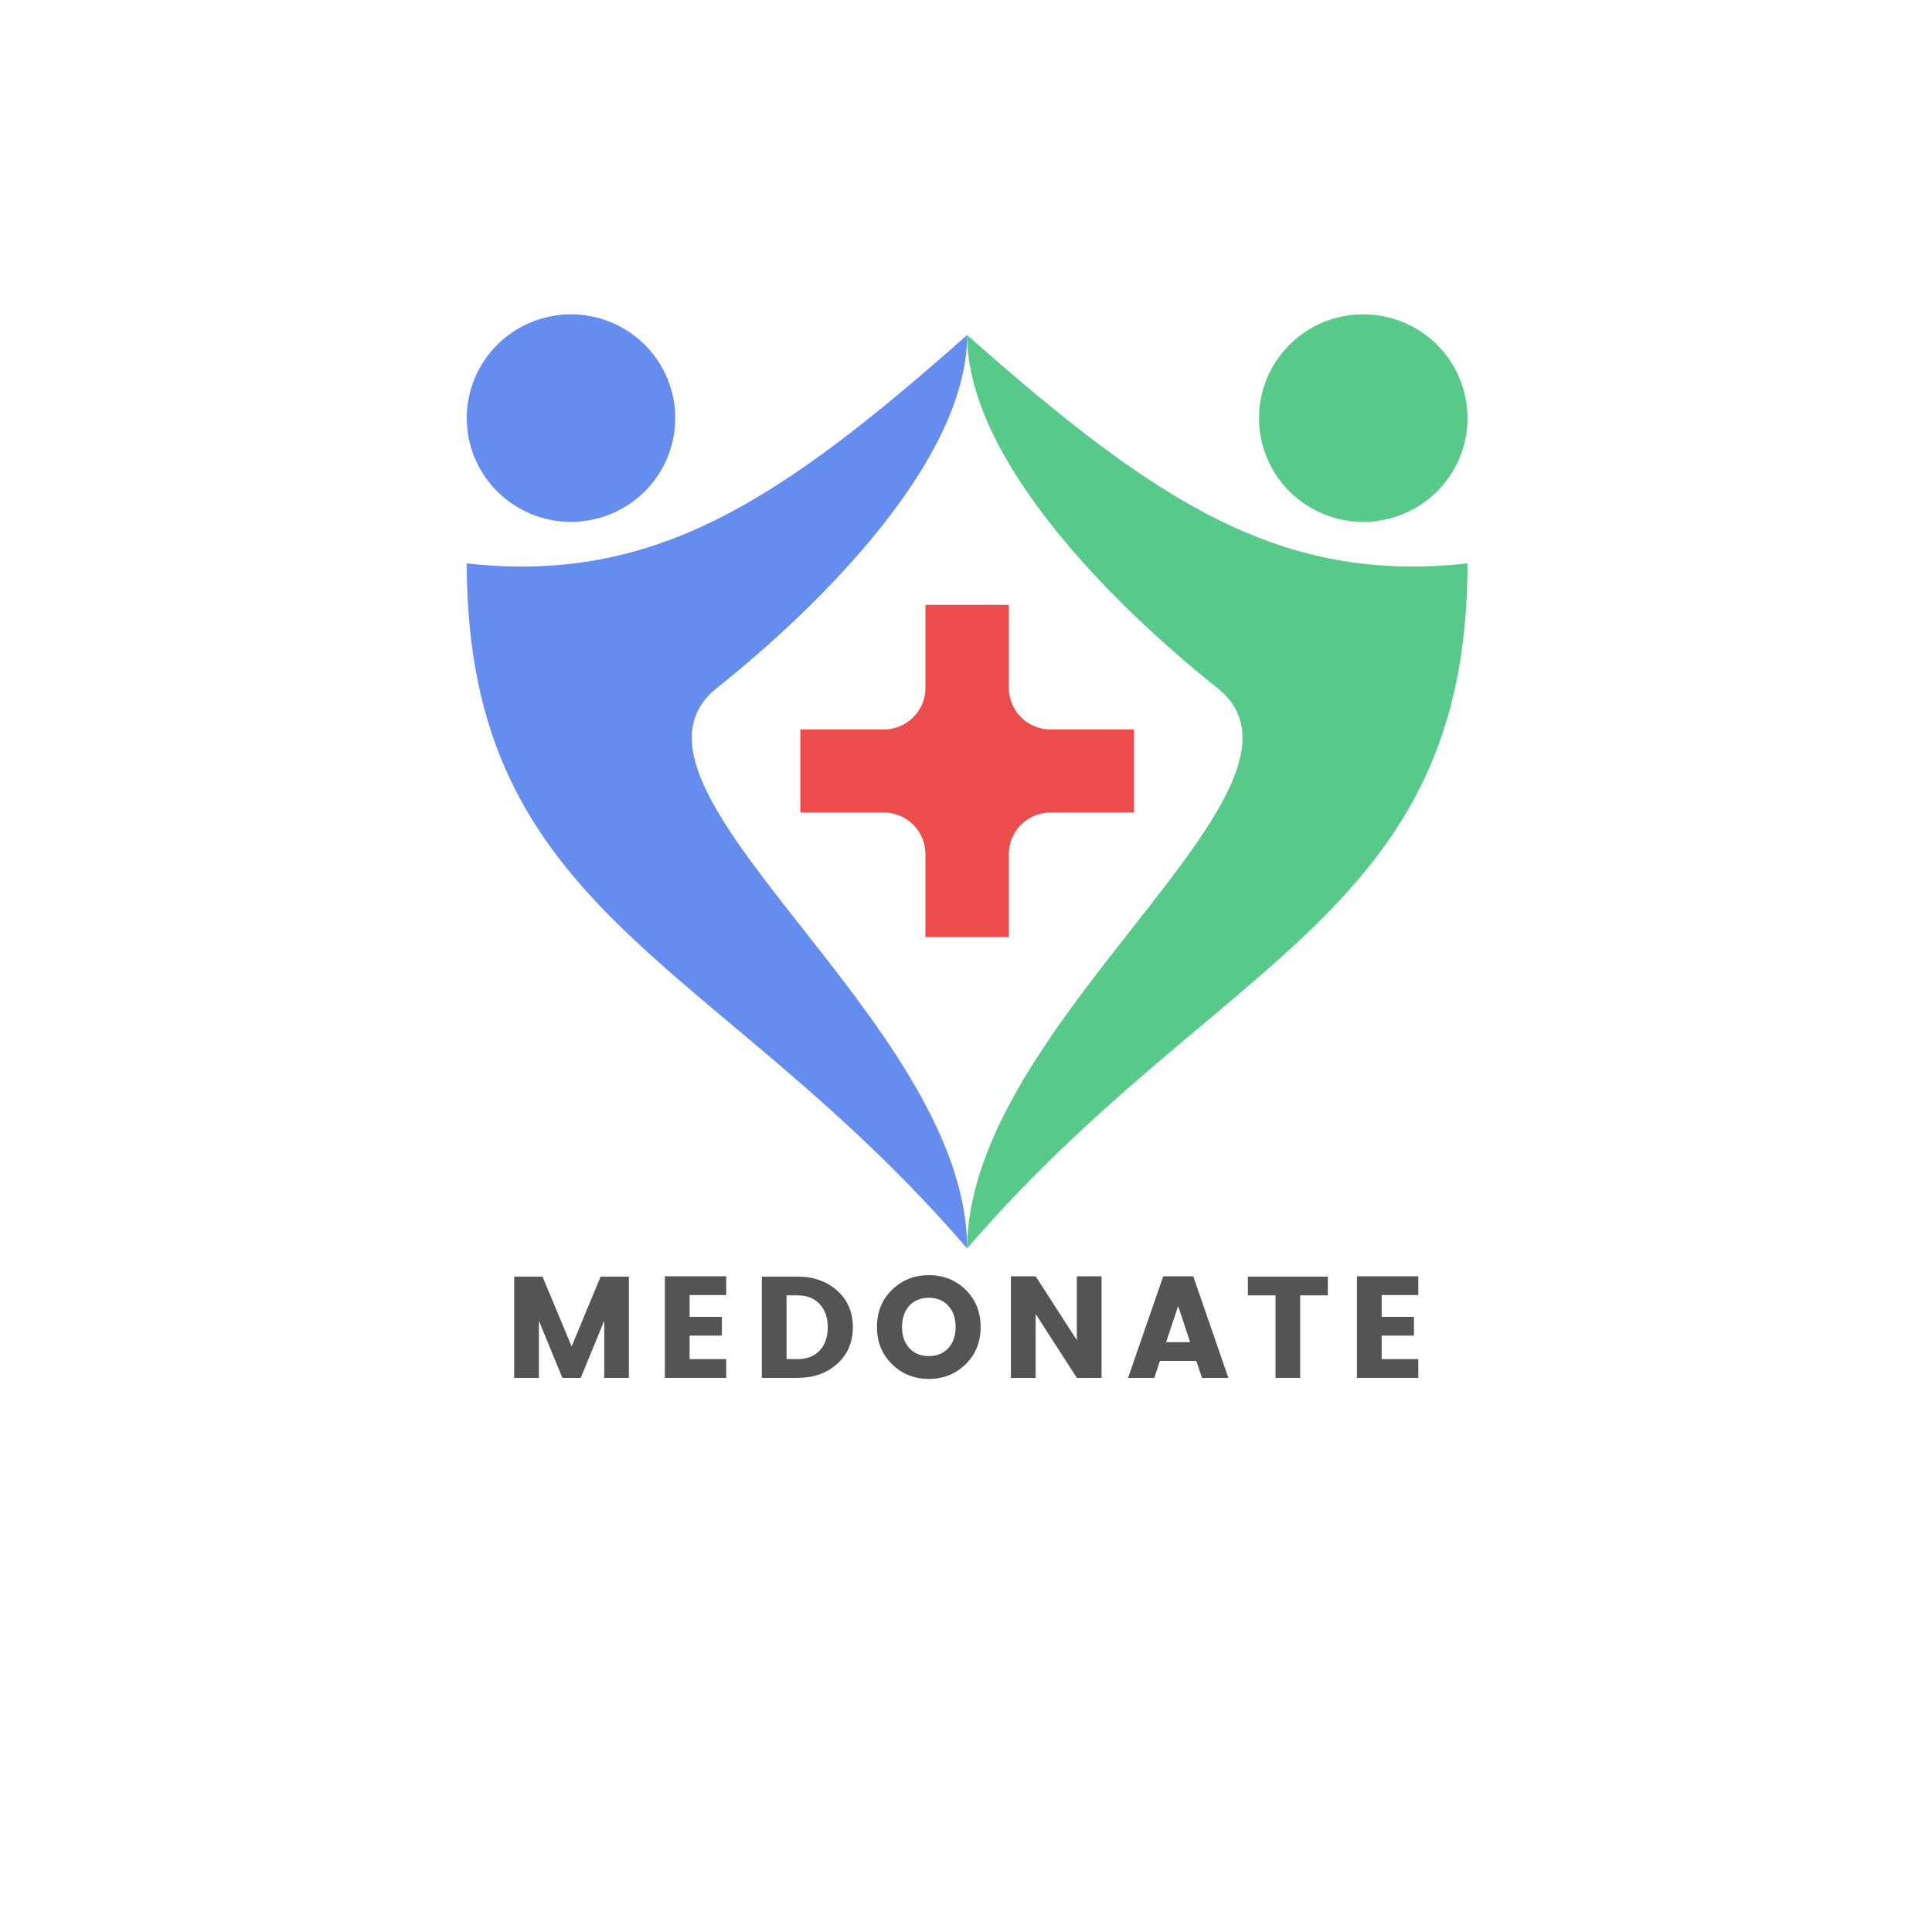
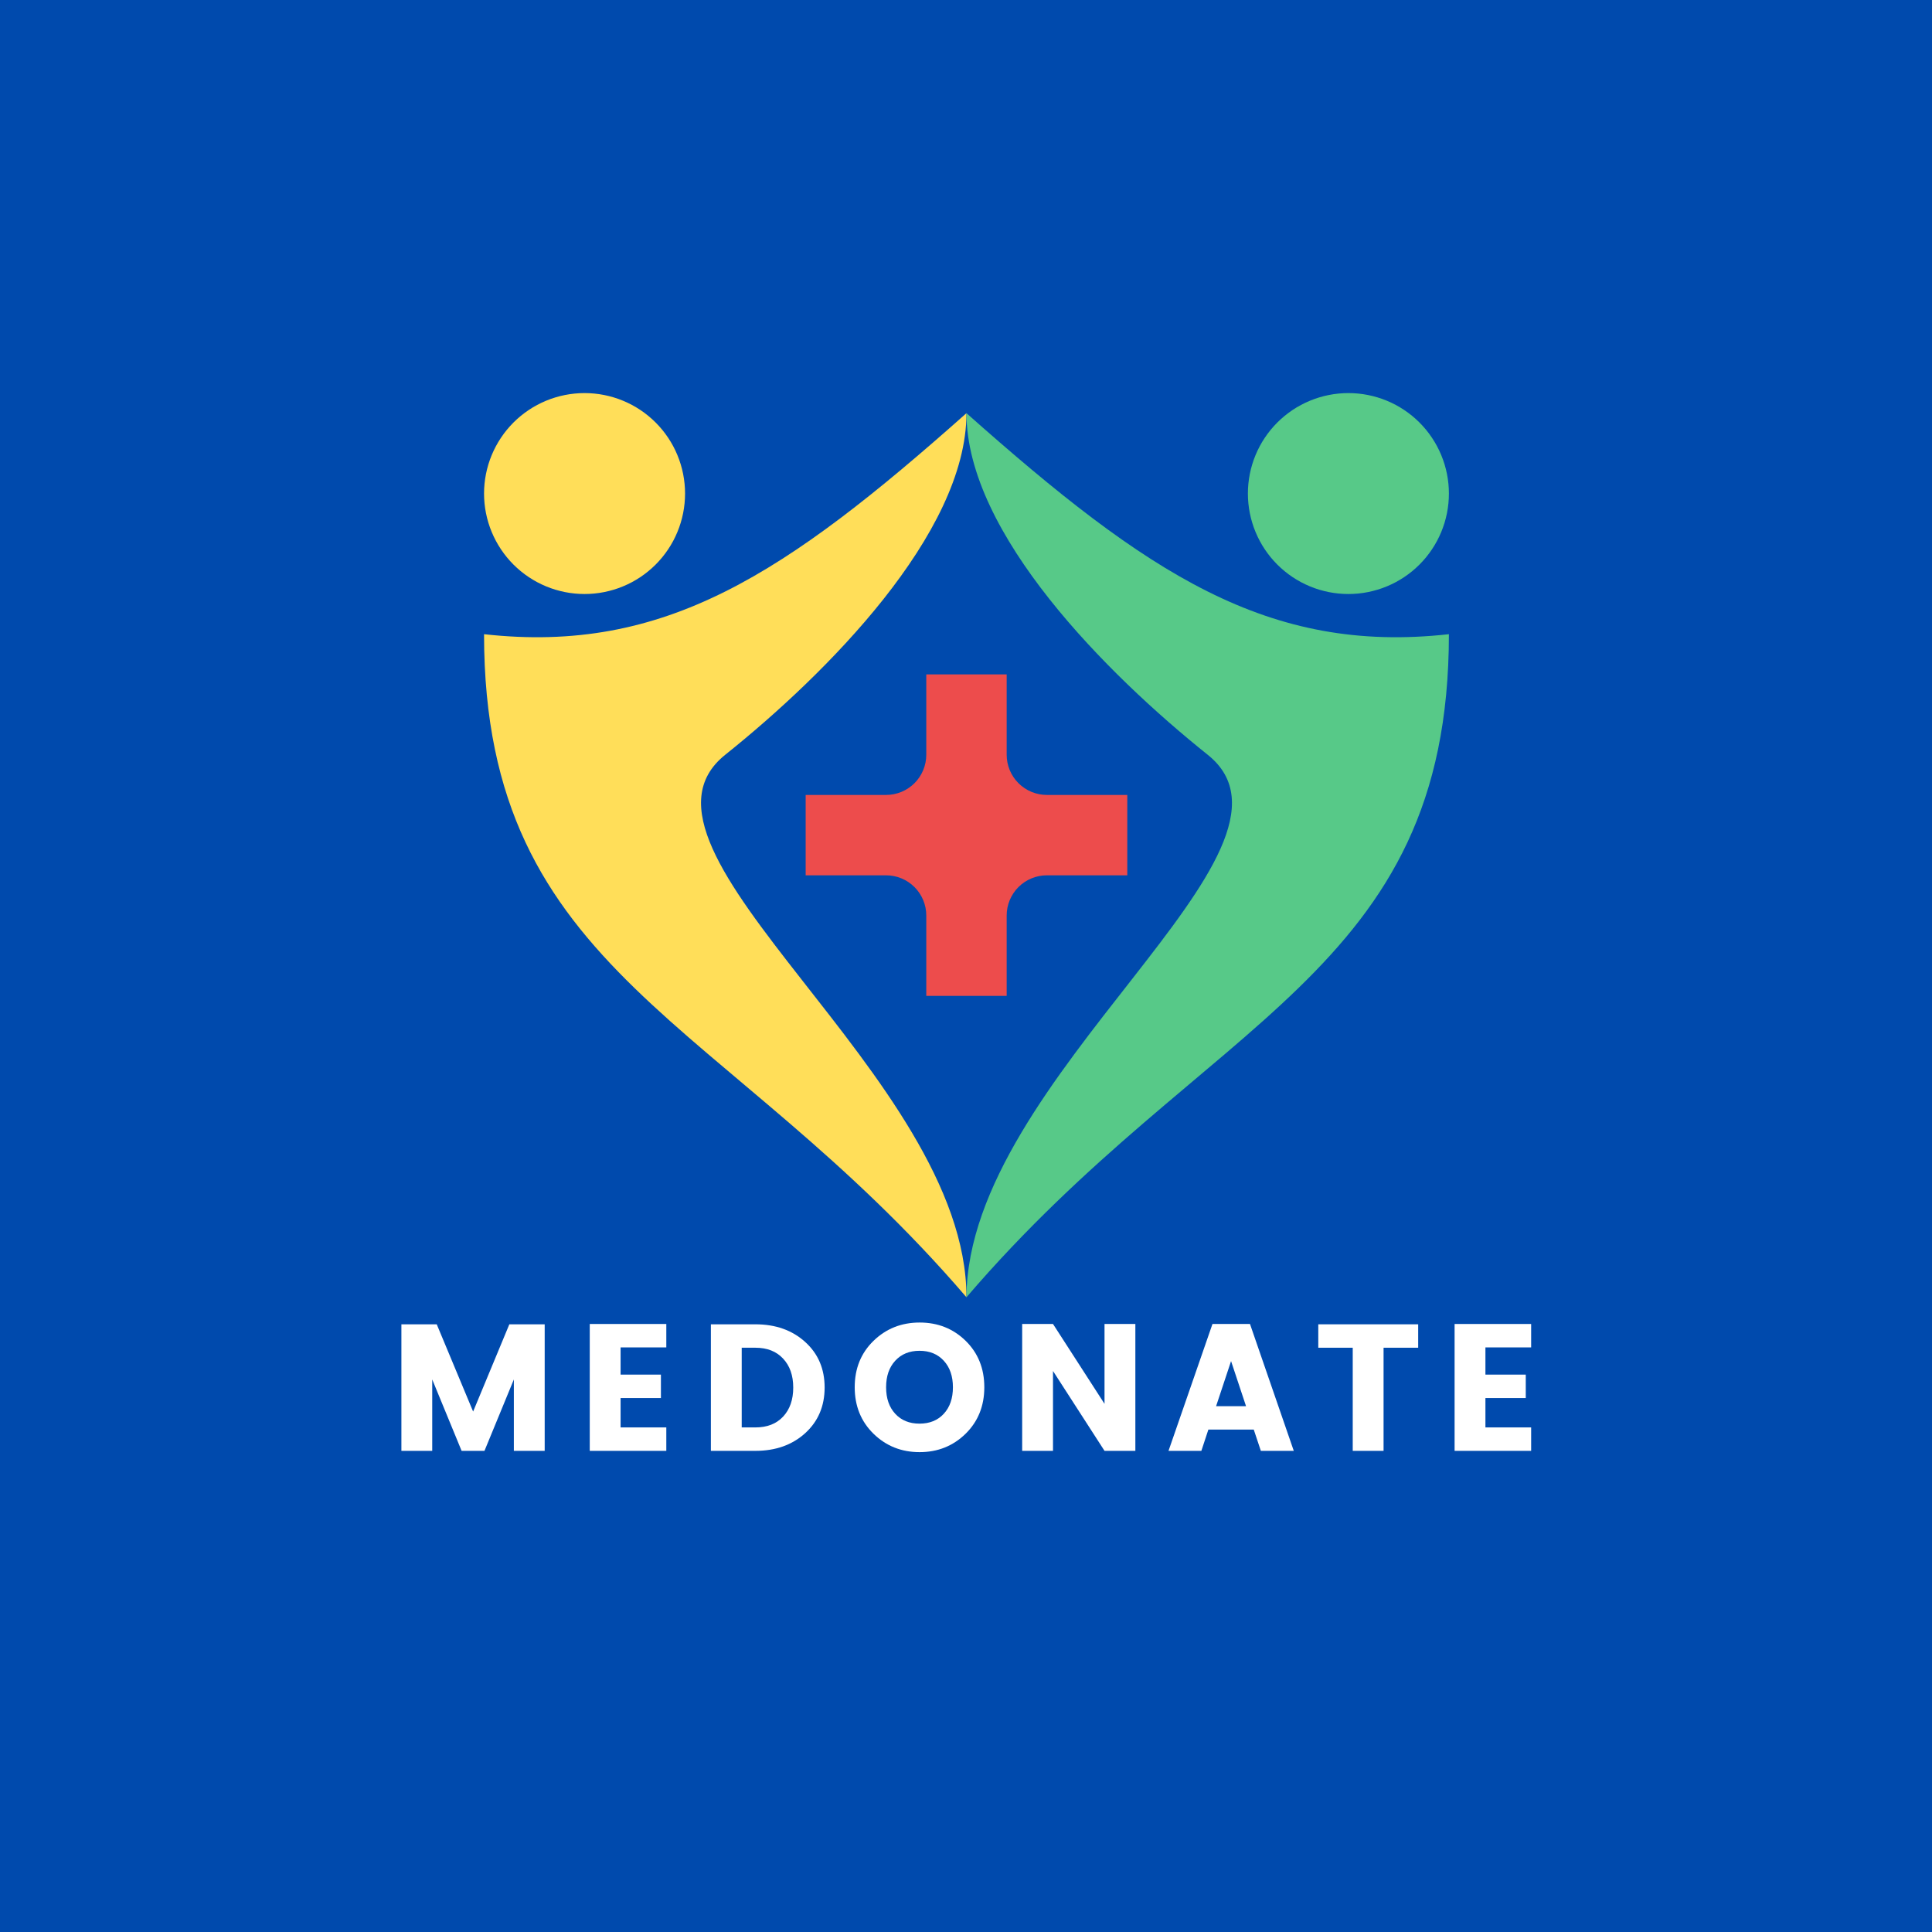
<svg xmlns="http://www.w3.org/2000/svg" xmlns:xlink="http://www.w3.org/1999/xlink" width="375pt" height="375pt" viewBox="0 0 375 375" version="1.2">
  <defs>
    <g>
      <symbol overflow="visible" id="glyph0-0">
-         <path style="stroke:none;" d="M 6.75 -17.5 L 6.75 -2.125 L 14.453 -2.125 L 14.453 -17.5 Z M 4.484 0 L 4.484 -19.625 L 16.688 -19.625 L 16.688 0 Z M 4.484 0 " />
+         <path style="stroke:none;" d="M 8.438 -21.859 L 8.438 -2.656 L 18.047 -2.656 L 18.047 -21.859 Z M 5.594 0 L 5.594 -24.531 L 20.844 -24.531 L 20.844 0 Z M 5.594 0 " />
      </symbol>
      <symbol overflow="visible" id="glyph0-1">
-         <path style="stroke:none;" d="M 24.359 -19.656 L 24.359 0 L 19.578 0 L 19.578 -11.094 L 15.016 0 L 11.453 0 L 6.891 -11.094 L 6.891 0 L 2.094 0 L 2.094 -19.656 L 7.594 -19.656 L 13.25 -6.109 L 18.875 -19.656 Z M 24.359 -19.656 " />
+         <path style="stroke:none;" d="M 30.438 -24.562 L 30.438 0 L 24.453 0 L 24.453 -13.859 L 18.75 0 L 14.312 0 L 8.609 -13.859 L 8.609 0 L 2.625 0 L 2.625 -24.562 L 9.484 -24.562 L 16.547 -7.625 L 23.578 -24.562 Z M 30.438 -24.562 " />
      </symbol>
      <symbol overflow="visible" id="glyph0-2">
-         <path style="stroke:none;" d="M 14 -19.719 L 14 -16.078 L 6.891 -16.078 L 6.891 -11.844 L 13.156 -11.844 L 13.156 -8.203 L 6.891 -8.203 L 6.891 -3.641 L 14 -3.641 L 14 0 L 2.094 0 L 2.094 -19.719 Z M 14 -19.719 " />
+         <path style="stroke:none;" d="M 17.484 -24.625 L 17.484 -20.078 L 8.609 -20.078 L 8.609 -14.797 L 16.438 -14.797 L 16.438 -10.25 L 8.609 -10.25 L 8.609 -4.547 L 17.484 -4.547 L 17.484 0 L 2.625 0 L 2.625 -24.625 Z M 17.484 -24.625 " />
      </symbol>
      <symbol overflow="visible" id="glyph0-3">
-         <path style="stroke:none;" d="M 6.891 -3.641 L 9.016 -3.641 C 10.848 -3.641 12.285 -4.195 13.328 -5.312 C 14.367 -6.438 14.891 -7.941 14.891 -9.828 C 14.891 -11.711 14.367 -13.211 13.328 -14.328 C 12.285 -15.453 10.848 -16.016 9.016 -16.016 L 6.891 -16.016 Z M 9.016 -19.656 C 12.148 -19.656 14.723 -18.742 16.734 -16.922 C 18.754 -15.109 19.766 -12.75 19.766 -9.844 C 19.766 -6.938 18.754 -4.566 16.734 -2.734 C 14.723 -0.91 12.148 0 9.016 0 L 2.094 0 L 2.094 -19.656 Z M 9.016 -19.656 " />
+         <path style="stroke:none;" d="M 8.609 -4.547 L 11.266 -4.547 C 13.547 -4.547 15.336 -5.242 16.641 -6.641 C 17.953 -8.047 18.609 -9.926 18.609 -12.281 C 18.609 -14.633 17.953 -16.508 16.641 -17.906 C 15.336 -19.312 13.547 -20.016 11.266 -20.016 L 8.609 -20.016 Z M 11.266 -24.562 C 15.18 -24.562 18.398 -23.422 20.922 -21.141 C 23.441 -18.867 24.703 -15.922 24.703 -12.297 C 24.703 -8.672 23.441 -5.711 20.922 -3.422 C 18.398 -1.141 15.18 0 11.266 0 L 2.625 0 L 2.625 -24.562 Z M 11.266 -24.562 " />
      </symbol>
      <symbol overflow="visible" id="glyph0-4">
-         <path style="stroke:none;" d="M 14.797 -5.766 C 15.742 -6.797 16.219 -8.164 16.219 -9.875 C 16.219 -11.594 15.742 -12.969 14.797 -14 C 13.859 -15.031 12.598 -15.547 11.016 -15.547 C 9.441 -15.547 8.18 -15.031 7.234 -14 C 6.297 -12.969 5.828 -11.594 5.828 -9.875 C 5.828 -8.164 6.297 -6.797 7.234 -5.766 C 8.18 -4.742 9.441 -4.234 11.016 -4.234 C 12.598 -4.234 13.859 -4.742 14.797 -5.766 Z M 3.875 -2.656 C 1.926 -4.562 0.953 -6.969 0.953 -9.875 C 0.953 -12.789 1.926 -15.195 3.875 -17.094 C 5.82 -18.988 8.207 -19.938 11.031 -19.938 C 13.863 -19.938 16.242 -18.988 18.172 -17.094 C 20.109 -15.195 21.078 -12.789 21.078 -9.875 C 21.078 -6.969 20.109 -4.562 18.172 -2.656 C 16.234 -0.75 13.852 0.203 11.031 0.203 C 8.207 0.203 5.82 -0.75 3.875 -2.656 Z M 3.875 -2.656 " />
+         <path style="stroke:none;" d="M 18.484 -7.203 C 19.66 -8.484 20.25 -10.195 20.25 -12.344 C 20.25 -14.488 19.66 -16.203 18.484 -17.484 C 17.305 -18.773 15.734 -19.422 13.766 -19.422 C 11.797 -19.422 10.223 -18.773 9.047 -17.484 C 7.867 -16.203 7.281 -14.488 7.281 -12.344 C 7.281 -10.195 7.867 -8.484 9.047 -7.203 C 10.223 -5.922 11.797 -5.281 13.766 -5.281 C 15.734 -5.281 17.305 -5.922 18.484 -7.203 Z M 4.844 -3.312 C 2.406 -5.695 1.188 -8.707 1.188 -12.344 C 1.188 -15.988 2.406 -18.992 4.844 -21.359 C 7.281 -23.723 10.266 -24.906 13.797 -24.906 C 17.328 -24.906 20.301 -23.723 22.719 -21.359 C 25.133 -18.992 26.344 -15.988 26.344 -12.344 C 26.344 -8.707 25.129 -5.695 22.703 -3.312 C 20.273 -0.938 17.301 0.25 13.781 0.25 C 10.258 0.25 7.281 -0.938 4.844 -3.312 Z M 4.844 -3.312 " />
      </symbol>
      <symbol overflow="visible" id="glyph0-5">
-         <path style="stroke:none;" d="M 14.891 -19.719 L 19.688 -19.719 L 19.688 0 L 14.891 0 L 6.891 -12.406 L 6.891 0 L 2.094 0 L 2.094 -19.719 L 6.891 -19.719 L 14.891 -7.312 Z M 14.891 -19.719 " />
+         <path style="stroke:none;" d="M 18.609 -24.625 L 24.594 -24.625 L 24.594 0 L 18.609 0 L 8.609 -15.5 L 8.609 0 L 2.625 0 L 2.625 -24.625 L 8.609 -24.625 L 18.609 -9.125 Z M 18.609 -24.625 " />
      </symbol>
      <symbol overflow="visible" id="glyph0-6">
-         <path style="stroke:none;" d="M 14.594 0 L 13.5 -3.297 L 6.438 -3.297 L 5.344 0 L 0.25 0 L 7.078 -19.719 L 12.906 -19.719 L 19.719 0 Z M 7.641 -6.938 L 12.297 -6.938 L 9.969 -13.938 Z M 7.641 -6.938 " />
+         <path style="stroke:none;" d="M 18.234 0 L 16.859 -4.125 L 8.047 -4.125 L 6.688 0 L 0.312 0 L 8.844 -24.625 L 16.125 -24.625 L 24.625 0 Z M 9.547 -8.672 L 15.359 -8.672 L 12.453 -17.422 Z M 9.547 -8.672 " />
      </symbol>
      <symbol overflow="visible" id="glyph0-7">
-         <path style="stroke:none;" d="M 0.75 -16.016 L 0.75 -19.656 L 16.266 -19.656 L 16.266 -16.016 L 10.891 -16.016 L 10.891 0 L 6.109 0 L 6.109 -16.016 Z M 0.75 -16.016 " />
+         <path style="stroke:none;" d="M 0.938 -20.016 L 0.938 -24.562 L 20.328 -24.562 L 20.328 -20.016 L 13.609 -20.016 L 13.609 0 L 7.625 0 L 7.625 -20.016 Z M 0.938 -20.016 " />
      </symbol>
    </g>
    <clipPath id="clip1">
-       <path d="M 90.48 61.008 L 132 61.008 L 132 102 L 90.48 102 Z M 90.48 61.008 " />
+       <path d="M 93.84 76.297 L 133 76.297 L 133 116 L 93.84 116 Z M 93.84 76.297 " />
    </clipPath>
    <clipPath id="clip2">
-       <path d="M 90.48 65 L 188 65 L 188 242.32 L 90.48 242.32 Z M 90.48 65 " />
+       <path d="M 93.84 80 L 188 80 L 188 251.797 L 93.84 251.797 Z M 93.84 80 " />
    </clipPath>
    <clipPath id="clip3">
-       <path d="M 187 65 L 284.73 65 L 284.73 242.32 L 187 242.32 Z M 187 65 " />
+       <path d="M 187 80 L 281.34 80 L 281.34 251.797 L 187 251.797 Z M 187 80 " />
    </clipPath>
    <clipPath id="clip4">
-       <path d="M 244 61.008 L 284.73 61.008 L 284.73 102 L 244 102 Z M 244 61.008 " />
+       <path d="M 242 76.297 L 281.34 76.297 L 281.34 116 L 242 116 Z M 242 76.297 " />
    </clipPath>
  </defs>
  <g id="surface1">
    <rect x="0" y="0" width="375" height="375" style="fill:rgb(100%,100%,100%);fill-opacity:1;stroke:none;" />
    <rect x="0" y="0" width="375" height="375" style="fill:rgb(100%,100%,100%);fill-opacity:1;stroke:none;" />
-     <rect x="0" y="0" width="375" height="375" style="fill:rgb(100%,100%,100%);fill-opacity:1;stroke:none;" />
-     <path style=" stroke:none;fill-rule:nonzero;fill:rgb(92.94%,29.799%,29.799%);fill-opacity:1;" d="M 220.094 141.59 L 203.906 141.59 C 203.375 141.59 202.848 141.539 202.328 141.438 C 201.805 141.332 201.301 141.18 200.809 140.977 C 200.316 140.773 199.852 140.527 199.41 140.234 C 198.969 139.938 198.559 139.605 198.184 139.23 C 197.805 138.855 197.473 138.449 197.176 138.008 C 196.879 137.57 196.633 137.105 196.43 136.617 C 196.223 136.129 196.07 135.625 195.969 135.105 C 195.863 134.586 195.812 134.062 195.812 133.531 L 195.812 117.414 L 179.625 117.414 L 179.625 133.531 C 179.625 134.062 179.574 134.586 179.469 135.105 C 179.367 135.625 179.211 136.129 179.008 136.617 C 178.805 137.105 178.555 137.57 178.262 138.008 C 177.965 138.449 177.629 138.855 177.254 139.23 C 176.879 139.605 176.469 139.938 176.027 140.234 C 175.586 140.527 175.121 140.773 174.629 140.977 C 174.137 141.18 173.633 141.332 173.109 141.438 C 172.59 141.539 172.062 141.59 171.531 141.59 L 155.344 141.59 L 155.344 157.707 L 171.531 157.707 C 172.062 157.707 172.59 157.758 173.109 157.863 C 173.633 157.965 174.137 158.117 174.629 158.32 C 175.121 158.523 175.586 158.77 176.027 159.066 C 176.469 159.359 176.879 159.691 177.254 160.066 C 177.629 160.441 177.965 160.848 178.262 161.289 C 178.555 161.73 178.805 162.191 179.008 162.684 C 179.211 163.172 179.367 163.676 179.469 164.195 C 179.574 164.711 179.625 165.238 179.625 165.766 L 179.625 181.883 L 195.812 181.883 L 195.812 165.766 C 195.812 165.238 195.863 164.711 195.969 164.195 C 196.07 163.676 196.223 163.172 196.43 162.684 C 196.633 162.191 196.879 161.73 197.176 161.289 C 197.473 160.848 197.805 160.441 198.184 160.066 C 198.559 159.691 198.969 159.359 199.41 159.066 C 199.852 158.77 200.316 158.523 200.809 158.32 C 201.301 158.117 201.805 157.965 202.328 157.863 C 202.848 157.758 203.375 157.707 203.906 157.707 L 220.094 157.707 Z M 220.094 141.59 " />
+     <rect x="0" y="0" width="375" height="375" style="fill:rgb(0%,29.019%,67.839%);fill-opacity:1;stroke:none;" />
+     <path style=" stroke:none;fill-rule:nonzero;fill:rgb(92.94%,29.799%,29.799%);fill-opacity:1;" d="M 218.805 154.297 L 203.199 154.297 C 202.688 154.297 202.18 154.246 201.676 154.148 C 201.172 154.047 200.684 153.898 200.211 153.703 C 199.738 153.508 199.289 153.266 198.863 152.98 C 198.438 152.699 198.043 152.375 197.68 152.012 C 197.316 151.648 196.996 151.258 196.711 150.832 C 196.426 150.406 196.184 149.953 195.988 149.48 C 195.793 149.008 195.645 148.52 195.543 148.02 C 195.445 147.516 195.395 147.008 195.395 146.496 L 195.395 130.898 L 179.789 130.898 L 179.789 146.496 C 179.789 147.008 179.738 147.516 179.641 148.02 C 179.539 148.52 179.391 149.008 179.195 149.48 C 179 149.953 178.758 150.406 178.473 150.832 C 178.188 151.258 177.867 151.648 177.504 152.012 C 177.141 152.375 176.746 152.699 176.32 152.98 C 175.895 153.266 175.445 153.508 174.973 153.703 C 174.5 153.898 174.012 154.047 173.508 154.148 C 173.004 154.246 172.496 154.297 171.984 154.297 L 156.379 154.297 L 156.379 169.898 L 171.984 169.898 C 172.496 169.898 173.004 169.945 173.508 170.047 C 174.012 170.148 174.5 170.293 174.973 170.492 C 175.445 170.688 175.895 170.926 176.32 171.211 C 176.746 171.496 177.141 171.82 177.504 172.18 C 177.867 172.543 178.188 172.938 178.473 173.363 C 178.758 173.789 179 174.238 179.195 174.711 C 179.391 175.184 179.539 175.672 179.641 176.176 C 179.738 176.676 179.789 177.184 179.789 177.695 L 179.789 193.297 L 195.395 193.297 L 195.395 177.695 C 195.395 177.184 195.445 176.676 195.543 176.176 C 195.645 175.672 195.793 175.184 195.988 174.711 C 196.184 174.238 196.426 173.789 196.711 173.363 C 196.996 172.938 197.316 172.543 197.68 172.18 C 198.043 171.82 198.438 171.496 198.863 171.211 C 199.289 170.926 199.738 170.688 200.211 170.492 C 200.684 170.293 201.172 170.148 201.676 170.047 C 202.18 169.945 202.688 169.898 203.199 169.898 L 218.805 169.898 Z M 218.805 154.297 " />
    <g clip-path="url(#clip1)" clip-rule="nonzero">
-       <path style=" stroke:none;fill-rule:nonzero;fill:rgb(39.609%,55.289%,93.729%);fill-opacity:1;" d="M 131.062 81.152 C 131.062 81.812 131.031 82.473 130.965 83.129 C 130.902 83.785 130.805 84.438 130.676 85.082 C 130.547 85.73 130.383 86.371 130.191 87 C 130 87.633 129.777 88.254 129.523 88.863 C 129.27 89.473 128.988 90.066 128.676 90.648 C 128.363 91.23 128.023 91.797 127.652 92.344 C 127.285 92.895 126.891 93.422 126.469 93.934 C 126.051 94.445 125.605 94.934 125.137 95.398 C 124.668 95.863 124.18 96.309 123.664 96.727 C 123.152 97.145 122.621 97.535 122.07 97.902 C 121.52 98.27 120.953 98.609 120.367 98.922 C 119.785 99.23 119.184 99.512 118.574 99.766 C 117.961 100.02 117.336 100.238 116.703 100.43 C 116.07 100.621 115.426 100.781 114.777 100.91 C 114.129 101.039 113.473 101.137 112.812 101.203 C 112.152 101.266 111.492 101.301 110.828 101.301 C 110.168 101.301 109.508 101.266 108.848 101.203 C 108.188 101.137 107.531 101.039 106.883 100.91 C 106.23 100.781 105.59 100.621 104.957 100.43 C 104.32 100.238 103.699 100.02 103.086 99.766 C 102.473 99.512 101.875 99.23 101.293 98.922 C 100.707 98.609 100.141 98.27 99.59 97.902 C 99.039 97.535 98.504 97.145 97.992 96.727 C 97.48 96.309 96.992 95.863 96.523 95.398 C 96.055 94.934 95.609 94.445 95.188 93.934 C 94.77 93.422 94.375 92.895 94.004 92.344 C 93.637 91.797 93.297 91.23 92.984 90.648 C 92.672 90.066 92.391 89.473 92.137 88.863 C 91.883 88.254 91.66 87.633 91.469 87 C 91.273 86.371 91.113 85.73 90.984 85.082 C 90.855 84.438 90.758 83.785 90.691 83.129 C 90.629 82.473 90.598 81.812 90.598 81.152 C 90.598 80.492 90.629 79.836 90.691 79.18 C 90.758 78.523 90.855 77.871 90.984 77.223 C 91.113 76.574 91.273 75.938 91.469 75.305 C 91.66 74.672 91.883 74.055 92.137 73.445 C 92.391 72.832 92.672 72.238 92.984 71.656 C 93.297 71.074 93.637 70.508 94.004 69.961 C 94.375 69.41 94.77 68.883 95.188 68.371 C 95.609 67.863 96.055 67.375 96.523 66.906 C 96.992 66.441 97.48 66 97.992 65.578 C 98.504 65.16 99.039 64.77 99.59 64.402 C 100.141 64.035 100.707 63.695 101.293 63.387 C 101.875 63.074 102.473 62.793 103.086 62.539 C 103.699 62.289 104.32 62.066 104.957 61.875 C 105.59 61.684 106.23 61.523 106.883 61.395 C 107.531 61.266 108.188 61.168 108.848 61.105 C 109.508 61.039 110.168 61.008 110.828 61.008 C 111.492 61.008 112.152 61.039 112.812 61.105 C 113.473 61.168 114.129 61.266 114.777 61.395 C 115.426 61.523 116.07 61.684 116.703 61.875 C 117.336 62.066 117.961 62.289 118.574 62.539 C 119.184 62.793 119.785 63.074 120.367 63.387 C 120.953 63.695 121.52 64.035 122.07 64.402 C 122.621 64.77 123.152 65.16 123.664 65.578 C 124.18 66 124.668 66.441 125.137 66.906 C 125.605 67.375 126.051 67.863 126.469 68.371 C 126.891 68.883 127.285 69.41 127.652 69.961 C 128.023 70.508 128.363 71.074 128.676 71.656 C 128.988 72.238 129.27 72.832 129.523 73.445 C 129.777 74.055 130 74.672 130.191 75.305 C 130.383 75.938 130.547 76.574 130.676 77.223 C 130.805 77.871 130.902 78.523 130.965 79.18 C 131.031 79.836 131.062 80.492 131.062 81.152 Z M 131.062 81.152 " />
+       <path style=" stroke:none;fill-rule:nonzero;fill:rgb(100%,87.059%,34.9%);fill-opacity:1;" d="M 132.969 95.797 C 132.969 96.434 132.938 97.074 132.875 97.707 C 132.812 98.344 132.719 98.977 132.594 99.602 C 132.469 100.227 132.316 100.848 132.129 101.457 C 131.945 102.07 131.73 102.668 131.484 103.258 C 131.242 103.848 130.969 104.426 130.668 104.988 C 130.367 105.551 130.039 106.098 129.684 106.629 C 129.328 107.16 128.945 107.672 128.543 108.168 C 128.137 108.66 127.707 109.133 127.258 109.586 C 126.805 110.035 126.332 110.465 125.836 110.871 C 125.344 111.277 124.832 111.656 124.301 112.012 C 123.77 112.363 123.223 112.691 122.656 112.996 C 122.094 113.297 121.52 113.566 120.926 113.812 C 120.336 114.059 119.738 114.273 119.125 114.457 C 118.512 114.641 117.895 114.797 117.27 114.922 C 116.641 115.047 116.012 115.141 115.375 115.203 C 114.738 115.266 114.102 115.297 113.461 115.297 C 112.824 115.297 112.188 115.266 111.551 115.203 C 110.914 115.141 110.281 115.047 109.656 114.922 C 109.031 114.797 108.41 114.641 107.801 114.457 C 107.188 114.273 106.586 114.059 105.996 113.812 C 105.406 113.566 104.828 113.297 104.266 112.996 C 103.703 112.691 103.156 112.363 102.625 112.012 C 102.094 111.656 101.582 111.277 101.086 110.871 C 100.594 110.465 100.121 110.035 99.668 109.586 C 99.215 109.133 98.789 108.66 98.383 108.168 C 97.977 107.672 97.598 107.16 97.242 106.629 C 96.887 106.098 96.559 105.551 96.258 104.988 C 95.957 104.426 95.684 103.848 95.438 103.258 C 95.195 102.668 94.98 102.07 94.793 101.457 C 94.609 100.848 94.453 100.227 94.328 99.602 C 94.203 98.977 94.109 98.344 94.047 97.707 C 93.984 97.074 93.953 96.434 93.953 95.797 C 93.953 95.156 93.984 94.52 94.047 93.887 C 94.109 93.25 94.203 92.617 94.328 91.992 C 94.453 91.367 94.609 90.746 94.793 90.137 C 94.98 89.523 95.195 88.926 95.438 88.336 C 95.684 87.746 95.957 87.168 96.258 86.605 C 96.559 86.043 96.887 85.496 97.242 84.965 C 97.598 84.434 97.977 83.918 98.383 83.426 C 98.789 82.934 99.215 82.461 99.668 82.008 C 100.121 81.555 100.594 81.129 101.086 80.723 C 101.582 80.316 102.094 79.938 102.625 79.582 C 103.156 79.227 103.703 78.898 104.266 78.598 C 104.828 78.297 105.406 78.027 105.996 77.781 C 106.586 77.535 107.188 77.32 107.801 77.137 C 108.41 76.949 109.031 76.797 109.656 76.672 C 110.281 76.547 110.914 76.453 111.551 76.391 C 112.188 76.328 112.824 76.297 113.461 76.297 C 114.102 76.297 114.738 76.328 115.375 76.391 C 116.012 76.453 116.641 76.547 117.27 76.672 C 117.895 76.797 118.512 76.949 119.125 77.137 C 119.738 77.32 120.336 77.535 120.926 77.781 C 121.52 78.027 122.094 78.297 122.656 78.598 C 123.223 78.898 123.77 79.227 124.301 79.582 C 124.832 79.938 125.344 80.316 125.836 80.723 C 126.332 81.129 126.805 81.555 127.258 82.008 C 127.707 82.461 128.137 82.934 128.543 83.426 C 128.945 83.918 129.328 84.434 129.684 84.965 C 130.039 85.496 130.367 86.043 130.668 86.605 C 130.969 87.168 131.242 87.746 131.484 88.336 C 131.73 88.926 131.945 89.523 132.129 90.137 C 132.316 90.746 132.469 91.367 132.594 91.992 C 132.719 92.617 132.812 93.25 132.875 93.887 C 132.938 94.52 132.969 95.156 132.969 95.797 Z M 132.969 95.797 " />
    </g>
    <g clip-path="url(#clip2)" clip-rule="nonzero">
-       <path style=" stroke:none;fill-rule:nonzero;fill:rgb(39.609%,55.289%,93.729%);fill-opacity:1;" d="M 187.719 242.32 C 139.156 185.91 90.598 177.852 90.598 109.355 C 127.016 113.387 151.297 97.27 187.719 65.035 C 187.719 89.211 159.391 117.414 139.156 133.531 C 115.121 152.672 187.719 198 187.719 242.32 Z M 187.719 242.32 " />
+       <path style=" stroke:none;fill-rule:nonzero;fill:rgb(100%,87.059%,34.9%);fill-opacity:1;" d="M 187.59 251.797 C 140.773 197.195 93.953 189.398 93.953 123.098 C 129.07 126.996 152.477 111.398 187.59 80.195 C 187.59 103.598 160.281 130.898 140.773 146.496 C 117.598 165.023 187.59 208.898 187.59 251.797 Z M 187.59 251.797 " />
    </g>
    <g clip-path="url(#clip3)" clip-rule="nonzero">
-       <path style=" stroke:none;fill-rule:nonzero;fill:rgb(34.119%,78.819%,53.329%);fill-opacity:1;" d="M 187.719 242.32 C 236.281 185.91 284.84 177.852 284.84 109.355 C 248.418 113.387 224.141 97.27 187.719 65.035 C 187.719 89.211 216.047 117.414 236.281 133.531 C 260.316 152.672 187.922 198 187.719 242.32 Z M 187.719 242.32 " />
+       <path style=" stroke:none;fill-rule:nonzero;fill:rgb(34.119%,78.819%,53.329%);fill-opacity:1;" d="M 187.59 251.797 C 234.41 197.195 281.23 189.398 281.23 123.098 C 246.113 126.996 222.707 111.398 187.59 80.195 C 187.59 103.598 214.902 130.898 234.41 146.496 C 257.586 165.023 187.785 208.898 187.59 251.797 Z M 187.59 251.797 " />
    </g>
    <g clip-path="url(#clip4)" clip-rule="nonzero">
-       <path style=" stroke:none;fill-rule:nonzero;fill:rgb(34.119%,78.819%,53.329%);fill-opacity:1;" d="M 284.84 81.152 C 284.84 81.812 284.809 82.473 284.742 83.129 C 284.68 83.785 284.582 84.438 284.453 85.082 C 284.324 85.73 284.16 86.371 283.969 87 C 283.777 87.633 283.555 88.254 283.301 88.863 C 283.047 89.473 282.766 90.066 282.453 90.648 C 282.141 91.23 281.801 91.797 281.43 92.344 C 281.062 92.895 280.668 93.422 280.246 93.934 C 279.828 94.445 279.383 94.934 278.914 95.398 C 278.445 95.863 277.957 96.309 277.441 96.727 C 276.93 97.145 276.398 97.535 275.848 97.902 C 275.297 98.27 274.73 98.609 274.145 98.922 C 273.562 99.23 272.961 99.512 272.352 99.766 C 271.738 100.02 271.113 100.238 270.48 100.43 C 269.848 100.621 269.203 100.781 268.555 100.91 C 267.906 101.039 267.25 101.137 266.59 101.203 C 265.93 101.266 265.27 101.301 264.605 101.301 C 263.945 101.301 263.285 101.266 262.625 101.203 C 261.965 101.137 261.309 101.039 260.66 100.91 C 260.008 100.781 259.367 100.621 258.734 100.43 C 258.098 100.238 257.477 100.02 256.863 99.766 C 256.25 99.512 255.652 99.23 255.07 98.922 C 254.484 98.609 253.918 98.27 253.367 97.902 C 252.816 97.535 252.281 97.145 251.77 96.727 C 251.258 96.309 250.77 95.863 250.301 95.398 C 249.832 94.934 249.387 94.445 248.965 93.934 C 248.547 93.422 248.152 92.895 247.781 92.344 C 247.414 91.797 247.074 91.23 246.762 90.648 C 246.449 90.066 246.168 89.473 245.914 88.863 C 245.66 88.254 245.438 87.633 245.246 87 C 245.051 86.371 244.891 85.73 244.762 85.082 C 244.633 84.438 244.535 83.785 244.469 83.129 C 244.406 82.473 244.375 81.812 244.375 81.152 C 244.375 80.492 244.406 79.836 244.469 79.18 C 244.535 78.523 244.633 77.871 244.762 77.223 C 244.891 76.574 245.051 75.938 245.246 75.305 C 245.438 74.672 245.66 74.055 245.914 73.445 C 246.168 72.832 246.449 72.238 246.762 71.656 C 247.074 71.074 247.414 70.508 247.781 69.961 C 248.152 69.41 248.547 68.883 248.965 68.371 C 249.387 67.863 249.832 67.375 250.301 66.906 C 250.77 66.441 251.258 66 251.77 65.578 C 252.281 65.16 252.816 64.77 253.367 64.402 C 253.918 64.035 254.484 63.695 255.07 63.387 C 255.652 63.074 256.25 62.793 256.863 62.539 C 257.477 62.289 258.098 62.066 258.734 61.875 C 259.367 61.684 260.008 61.523 260.66 61.395 C 261.309 61.266 261.965 61.168 262.625 61.105 C 263.285 61.039 263.945 61.008 264.605 61.008 C 265.27 61.008 265.93 61.039 266.59 61.105 C 267.25 61.168 267.906 61.266 268.555 61.395 C 269.203 61.523 269.848 61.684 270.48 61.875 C 271.113 62.066 271.738 62.289 272.352 62.539 C 272.961 62.793 273.562 63.074 274.145 63.387 C 274.73 63.695 275.297 64.035 275.848 64.402 C 276.398 64.77 276.93 65.16 277.441 65.578 C 277.957 66 278.445 66.441 278.914 66.906 C 279.383 67.375 279.828 67.863 280.246 68.371 C 280.668 68.883 281.062 69.41 281.43 69.961 C 281.801 70.508 282.141 71.074 282.453 71.656 C 282.766 72.238 283.047 72.832 283.301 73.445 C 283.555 74.055 283.777 74.672 283.969 75.305 C 284.16 75.938 284.324 76.574 284.453 77.223 C 284.582 77.871 284.68 78.523 284.742 79.18 C 284.809 79.836 284.84 80.492 284.84 81.152 Z M 284.84 81.152 " />
+       <path style=" stroke:none;fill-rule:nonzero;fill:rgb(34.119%,78.819%,53.329%);fill-opacity:1;" d="M 281.23 95.797 C 281.23 96.434 281.199 97.074 281.137 97.707 C 281.074 98.344 280.98 98.977 280.855 99.602 C 280.73 100.227 280.574 100.848 280.391 101.457 C 280.203 102.07 279.988 102.668 279.746 103.258 C 279.5 103.848 279.227 104.426 278.926 104.988 C 278.625 105.551 278.297 106.098 277.941 106.629 C 277.586 107.16 277.207 107.672 276.801 108.168 C 276.395 108.66 275.969 109.133 275.516 109.586 C 275.062 110.035 274.59 110.465 274.098 110.871 C 273.602 111.277 273.09 111.656 272.559 112.012 C 272.027 112.363 271.48 112.691 270.918 112.996 C 270.355 113.297 269.777 113.566 269.188 113.812 C 268.598 114.059 267.996 114.273 267.383 114.457 C 266.773 114.641 266.152 114.797 265.527 114.922 C 264.902 115.047 264.27 115.141 263.633 115.203 C 262.996 115.266 262.359 115.297 261.723 115.297 C 261.082 115.297 260.445 115.266 259.809 115.203 C 259.172 115.141 258.543 115.047 257.914 114.922 C 257.289 114.797 256.668 114.641 256.059 114.457 C 255.445 114.273 254.848 114.059 254.258 113.812 C 253.664 113.566 253.09 113.297 252.527 112.996 C 251.961 112.691 251.414 112.363 250.883 112.012 C 250.352 111.656 249.84 111.277 249.348 110.871 C 248.852 110.465 248.379 110.035 247.926 109.586 C 247.477 109.133 247.047 108.66 246.641 108.168 C 246.234 107.672 245.855 107.16 245.5 106.629 C 245.145 106.098 244.816 105.551 244.516 104.988 C 244.215 104.426 243.941 103.848 243.699 103.258 C 243.453 102.668 243.238 102.07 243.055 101.457 C 242.867 100.848 242.715 100.227 242.59 99.602 C 242.465 98.977 242.371 98.344 242.309 97.707 C 242.246 97.074 242.215 96.434 242.215 95.797 C 242.215 95.156 242.246 94.52 242.309 93.887 C 242.371 93.25 242.465 92.617 242.59 91.992 C 242.715 91.367 242.867 90.746 243.055 90.137 C 243.238 89.523 243.453 88.926 243.699 88.336 C 243.941 87.746 244.215 87.168 244.516 86.605 C 244.816 86.043 245.145 85.496 245.5 84.965 C 245.855 84.434 246.234 83.918 246.641 83.426 C 247.047 82.934 247.477 82.461 247.926 82.008 C 248.379 81.555 248.852 81.129 249.348 80.723 C 249.84 80.316 250.352 79.938 250.883 79.582 C 251.414 79.227 251.961 78.898 252.527 78.598 C 253.09 78.297 253.664 78.027 254.258 77.781 C 254.848 77.535 255.445 77.32 256.059 77.137 C 256.668 76.949 257.289 76.797 257.914 76.672 C 258.543 76.547 259.172 76.453 259.809 76.391 C 260.445 76.328 261.082 76.297 261.723 76.297 C 262.359 76.297 262.996 76.328 263.633 76.391 C 264.27 76.453 264.902 76.547 265.527 76.672 C 266.152 76.797 266.773 76.949 267.383 77.137 C 267.996 77.32 268.598 77.535 269.188 77.781 C 269.777 78.027 270.355 78.297 270.918 78.598 C 271.48 78.898 272.027 79.227 272.559 79.582 C 273.09 79.938 273.602 80.316 274.098 80.723 C 274.59 81.129 275.062 81.555 275.516 82.008 C 275.969 82.461 276.395 82.934 276.801 83.426 C 277.207 83.918 277.586 84.434 277.941 84.965 C 278.297 85.496 278.625 86.043 278.926 86.605 C 279.227 87.168 279.5 87.746 279.746 88.336 C 279.988 88.926 280.203 89.523 280.391 90.137 C 280.574 90.746 280.73 91.367 280.855 91.992 C 280.98 92.617 281.074 93.25 281.137 93.887 C 281.199 94.52 281.23 95.156 281.23 95.797 Z M 281.23 95.797 " />
    </g>
-     <g style="fill:rgb(32.939%,32.939%,32.939%);fill-opacity:1;">
-       <use xlink:href="#glyph0-1" x="97.705" y="267.446" />
+     <g style="fill:rgb(100%,100%,100%);fill-opacity:1;">
+       <use xlink:href="#glyph0-1" x="75.286" y="281.609" />
    </g>
-     <g style="fill:rgb(32.939%,32.939%,32.939%);fill-opacity:1;">
-       <use xlink:href="#glyph0-2" x="126.961" y="267.446" />
+     <g style="fill:rgb(100%,100%,100%);fill-opacity:1;">
+       <use xlink:href="#glyph0-2" x="111.846" y="281.609" />
    </g>
-     <g style="fill:rgb(32.939%,32.939%,32.939%);fill-opacity:1;">
-       <use xlink:href="#glyph0-3" x="145.775" y="267.446" />
+     <g style="fill:rgb(100%,100%,100%);fill-opacity:1;">
+       <use xlink:href="#glyph0-3" x="135.357" y="281.609" />
    </g>
-     <g style="fill:rgb(32.939%,32.939%,32.939%);fill-opacity:1;">
-       <use xlink:href="#glyph0-4" x="169.264" y="267.446" />
+     <g style="fill:rgb(100%,100%,100%);fill-opacity:1;">
+       <use xlink:href="#glyph0-4" x="164.711" y="281.609" />
    </g>
-     <g style="fill:rgb(32.939%,32.939%,32.939%);fill-opacity:1;">
-       <use xlink:href="#glyph0-5" x="194.125" y="267.446" />
+     <g style="fill:rgb(100%,100%,100%);fill-opacity:1;">
+       <use xlink:href="#glyph0-5" x="195.778" y="281.609" />
    </g>
-     <g style="fill:rgb(32.939%,32.939%,32.939%);fill-opacity:1;">
-       <use xlink:href="#glyph0-6" x="218.706" y="267.446" />
+     <g style="fill:rgb(100%,100%,100%);fill-opacity:1;">
+       <use xlink:href="#glyph0-6" x="226.496" y="281.609" />
    </g>
-     <g style="fill:rgb(32.939%,32.939%,32.939%);fill-opacity:1;">
-       <use xlink:href="#glyph0-7" x="241.467" y="267.446" />
+     <g style="fill:rgb(100%,100%,100%);fill-opacity:1;">
+       <use xlink:href="#glyph0-7" x="254.94" y="281.609" />
    </g>
-     <g style="fill:rgb(32.939%,32.939%,32.939%);fill-opacity:1;">
-       <use xlink:href="#glyph0-2" x="261.289" y="267.446" />
+     <g style="fill:rgb(100%,100%,100%);fill-opacity:1;">
+       <use xlink:href="#glyph0-2" x="279.711" y="281.609" />
    </g>
  </g>
</svg>
